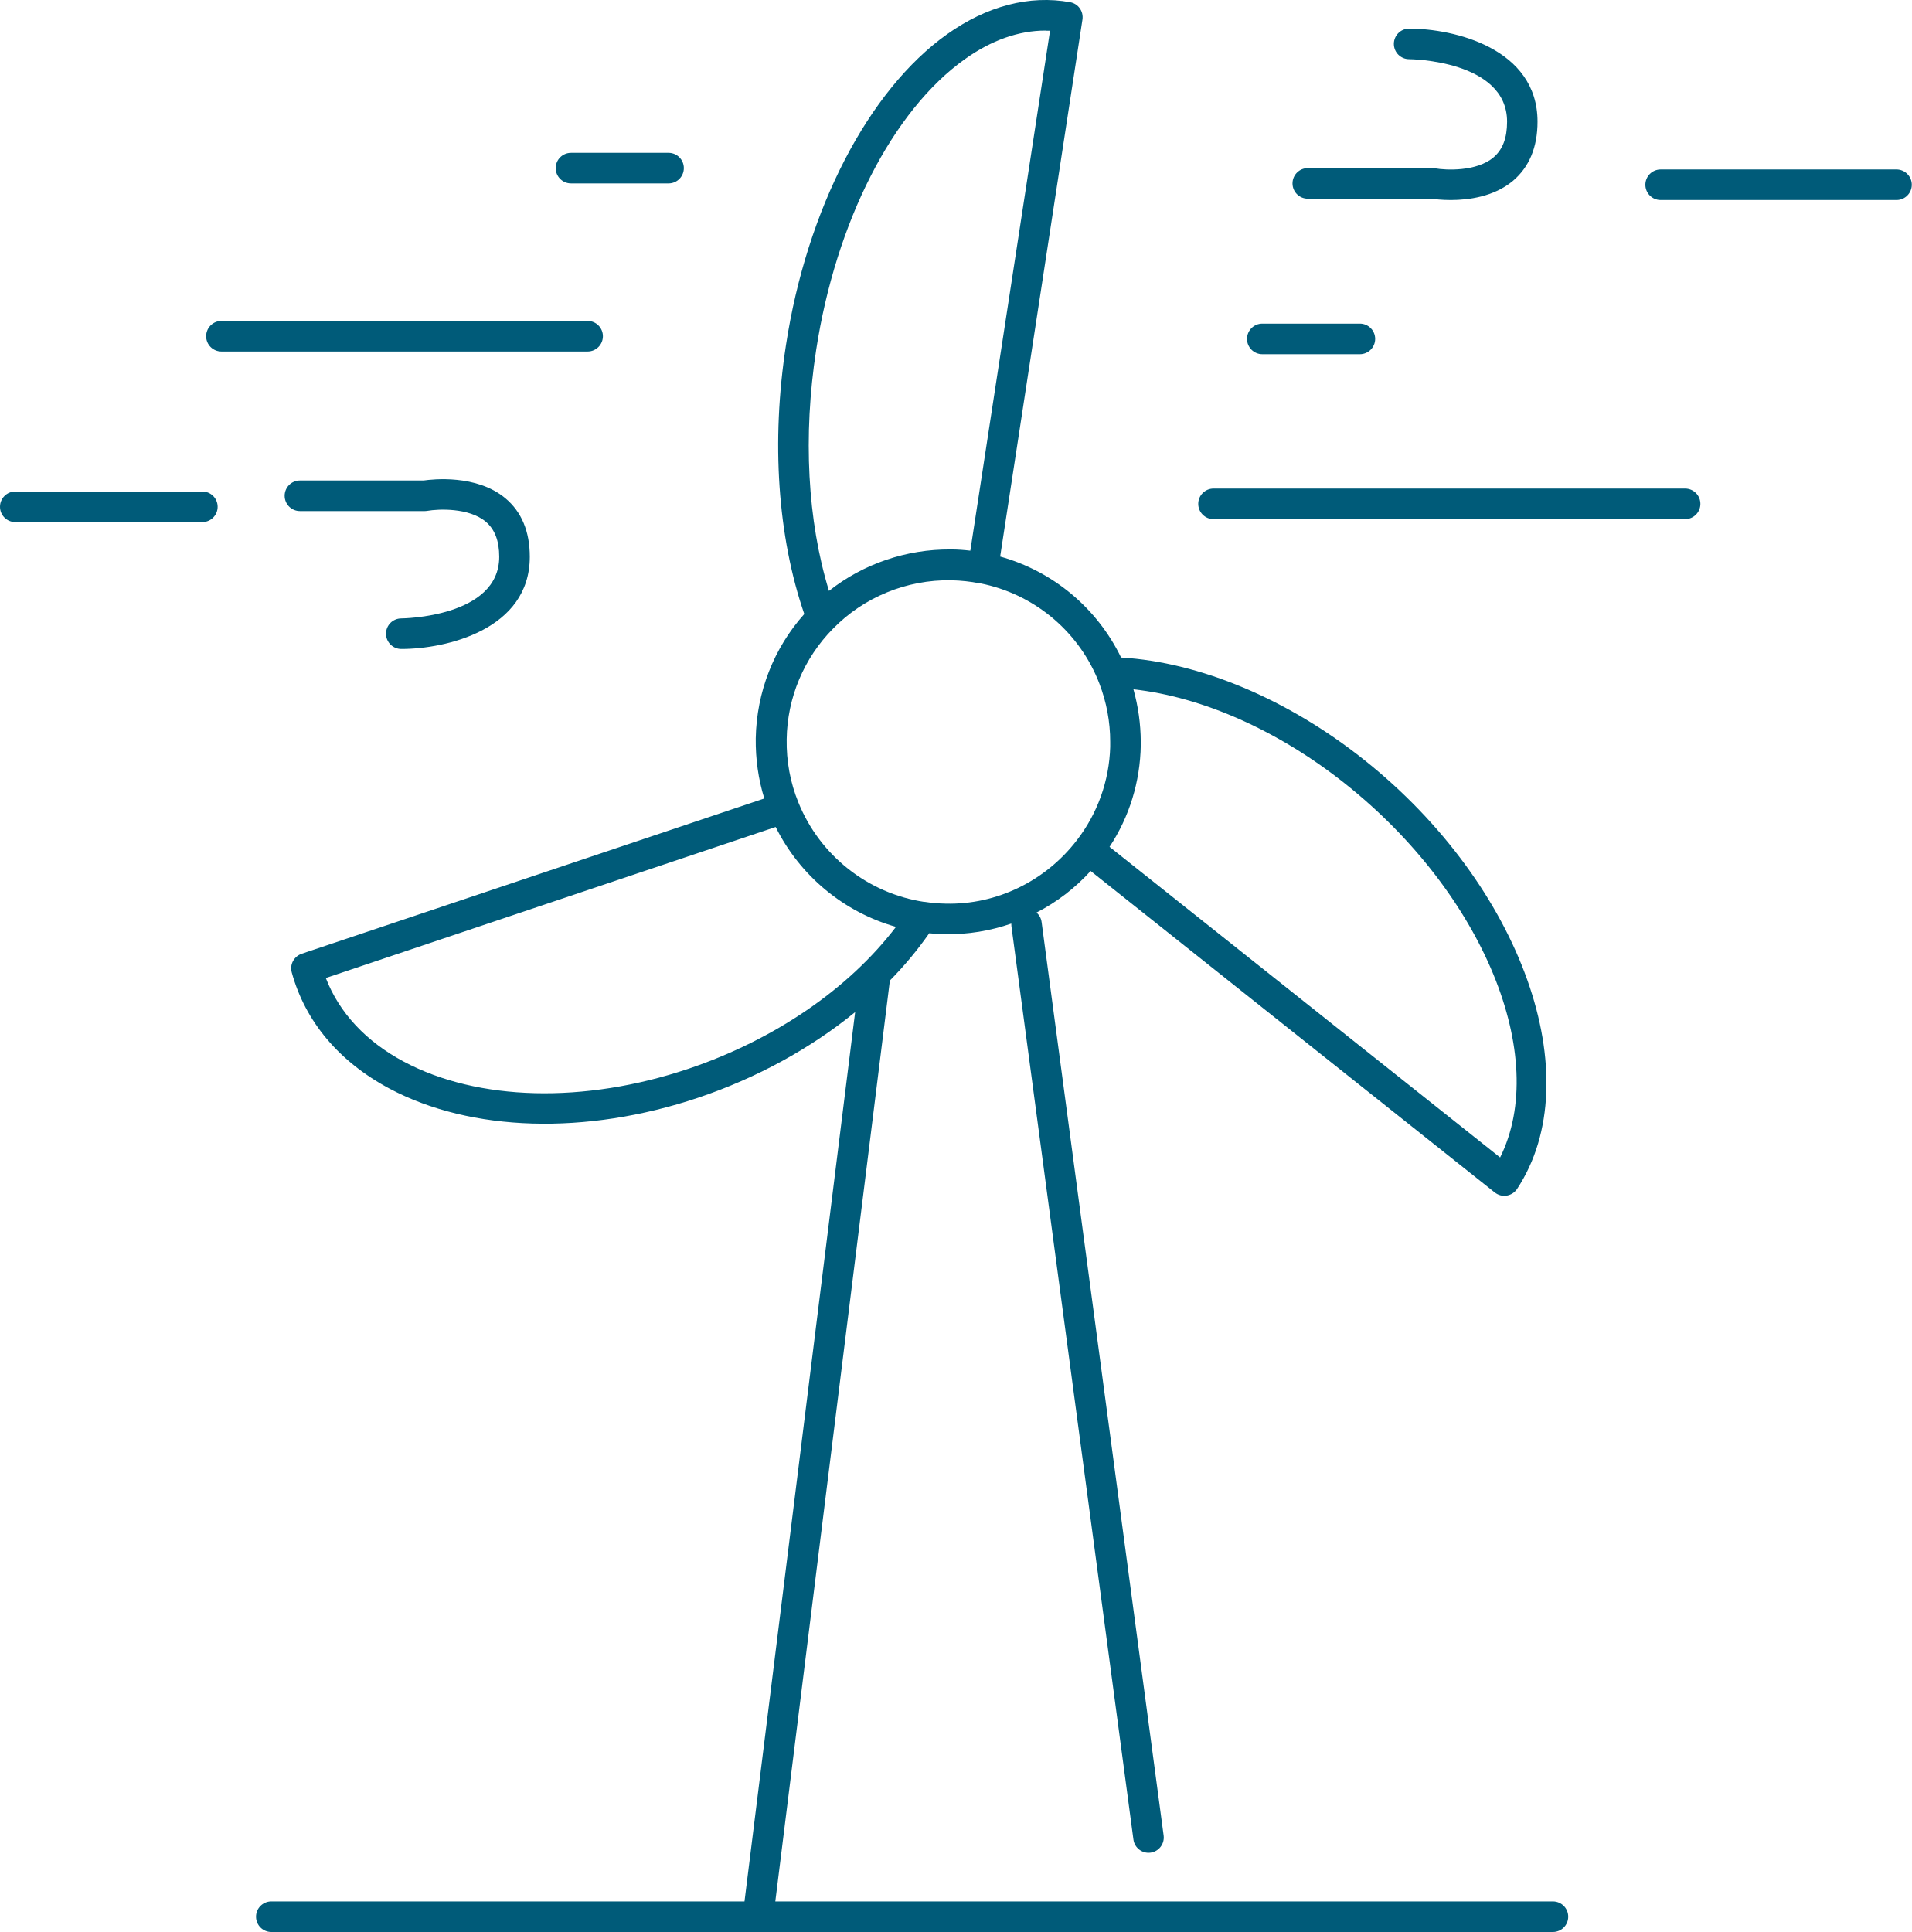
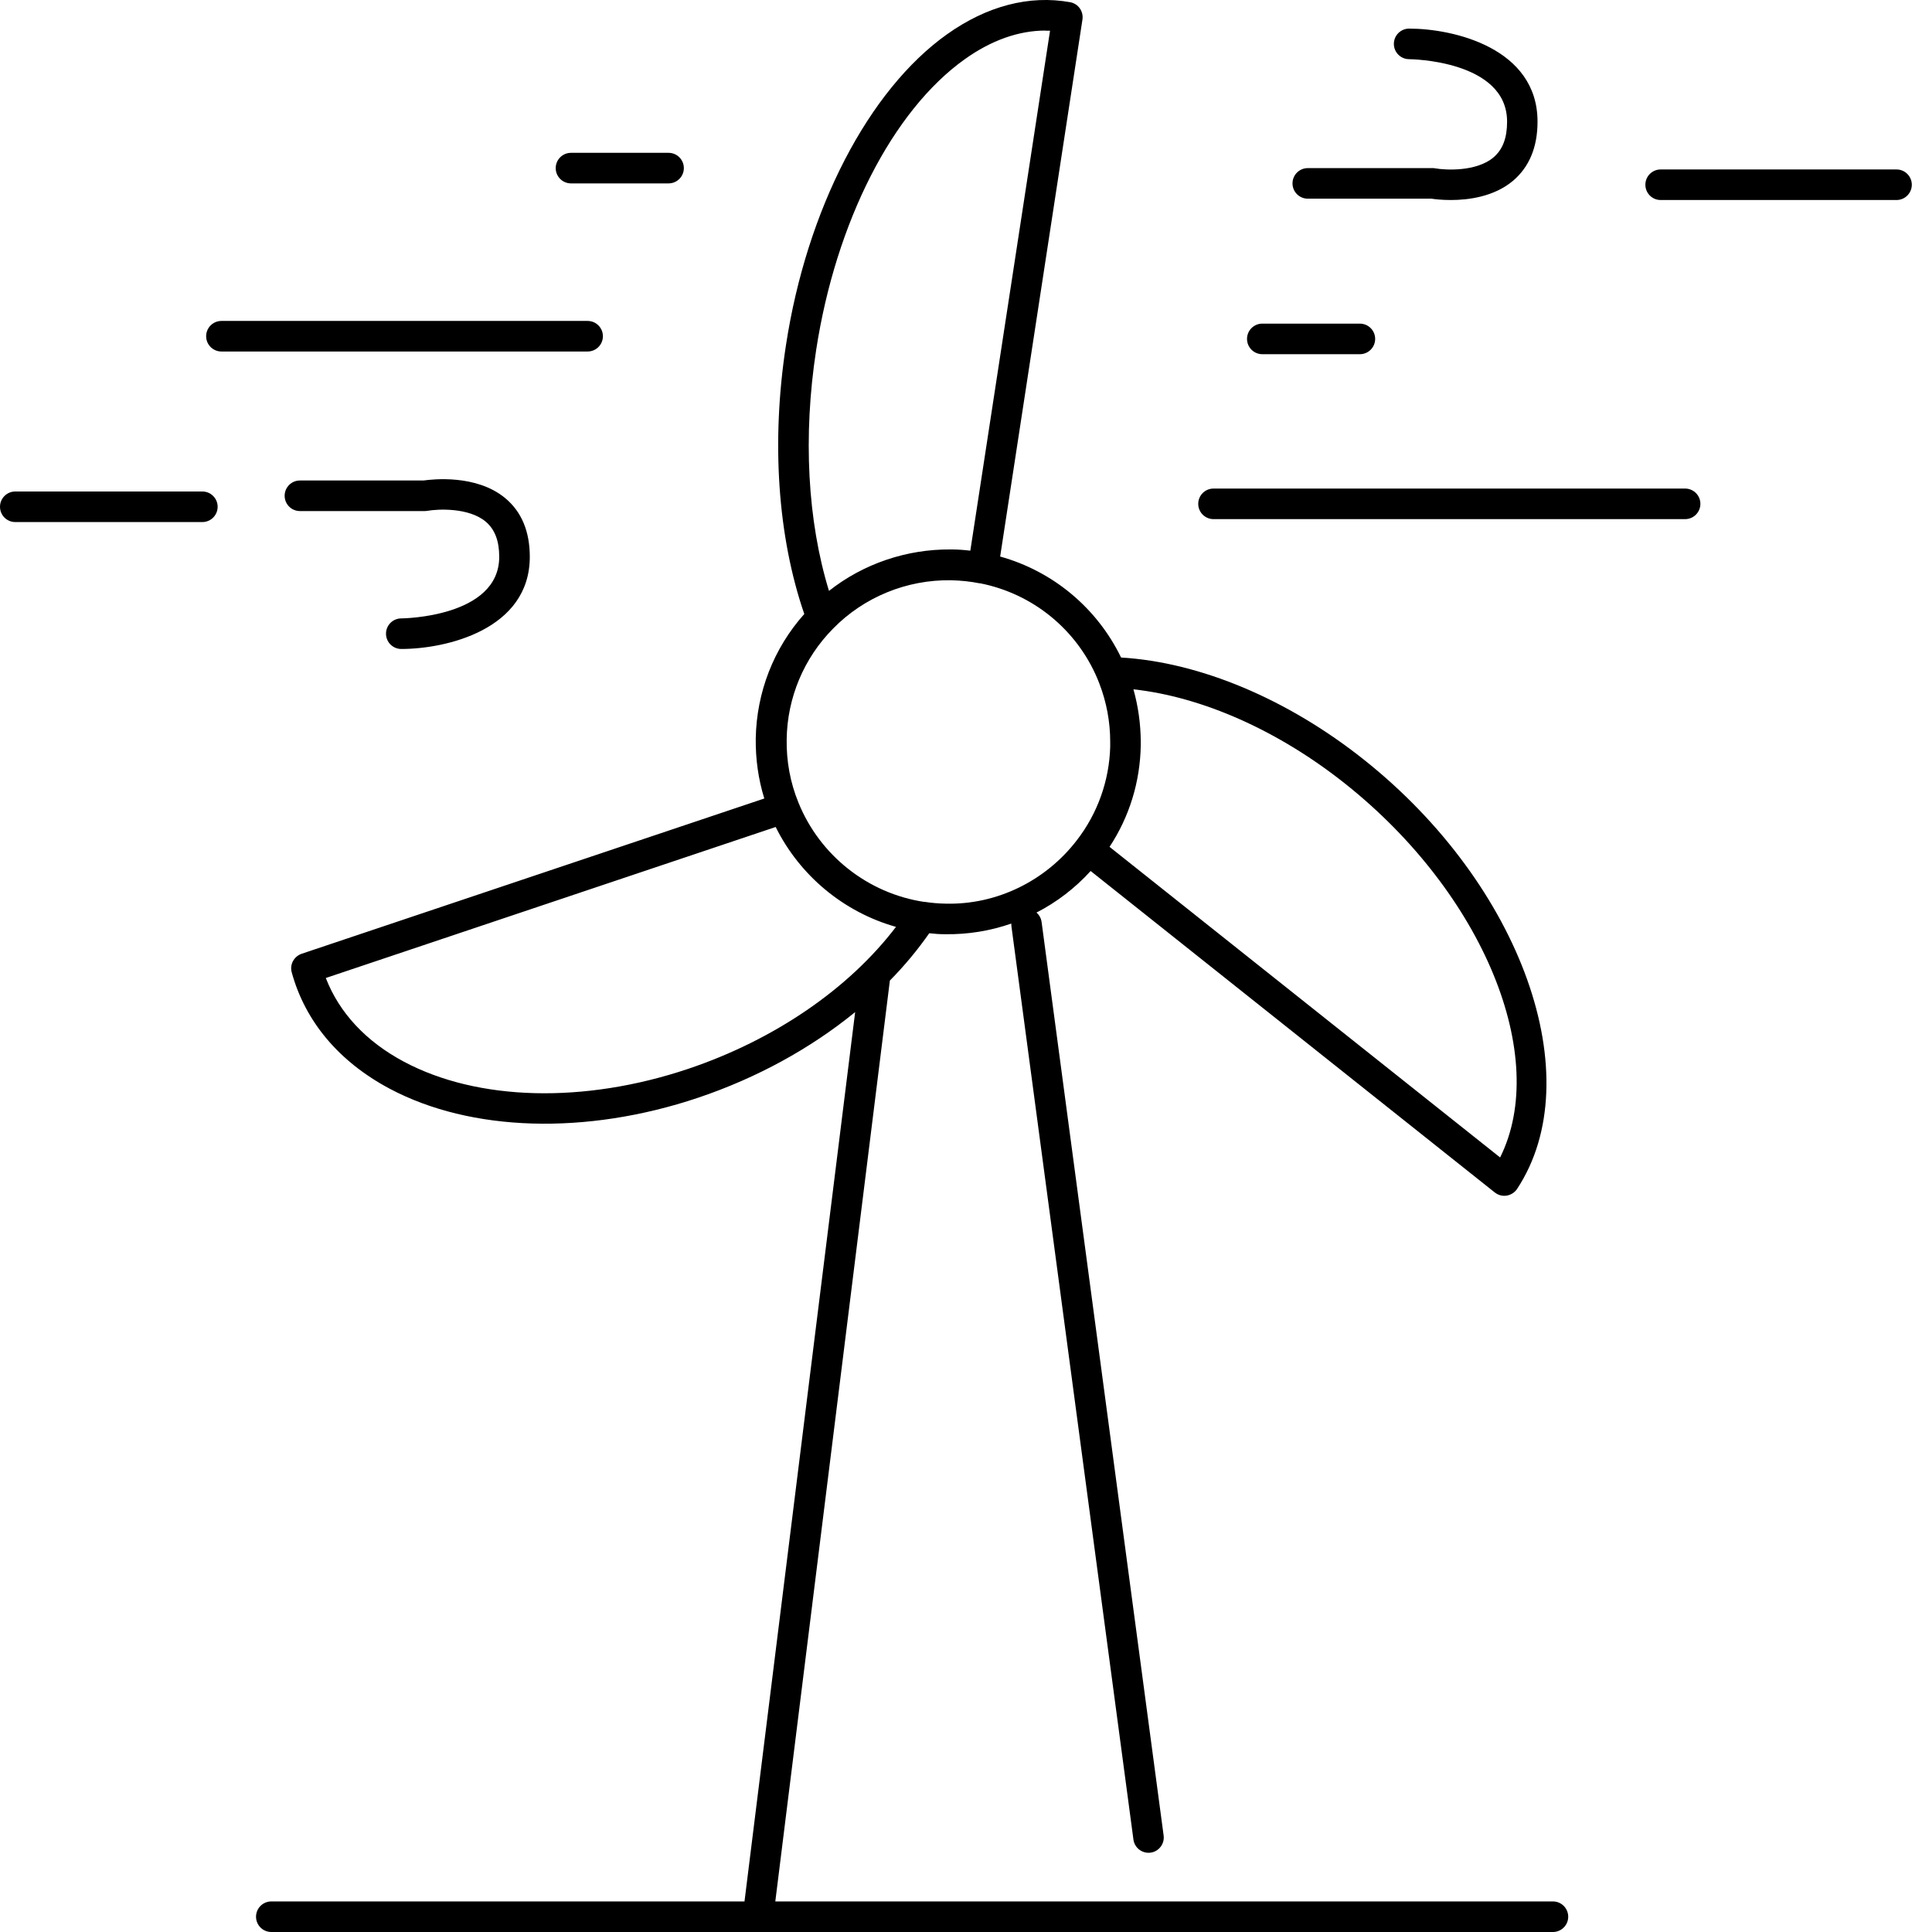
- <svg xmlns="http://www.w3.org/2000/svg" data-name="Ebene 1" viewBox="0 0 156.37 158.02" class="w-40">
-   <path d="M127.01 158.02H22.19a1.25 1.25 0 0 1 0-2.5h38.7l9.05-72.74c-3.64 2.97-8.04 5.39-12.86 7.01-9.15 3.07-18.57 2.79-25.22-.75-4.13-2.2-6.9-5.49-8-9.51-.18-.64.18-1.3.81-1.52l37.84-12.7c-.49-1.58-.72-3.23-.7-4.92.07-3.78 1.47-7.37 3.97-10.17-2.18-6.33-2.71-14.1-1.5-21.98 1.7-11.12 6.75-20.87 13.18-25.44C80.72.48 84.2-.42 87.52.18c.67.12 1.11.75 1.01 1.42L81.8 45.52c4.31 1.2 7.92 4.2 9.89 8.26 6.44.38 13.64 3.4 19.88 8.37 12.89 10.25 18.5 25.99 12.51 35.09-.19.29-.5.49-.85.55-.35.06-.7-.04-.98-.26L89.2 71.24c-1.27 1.4-2.77 2.55-4.43 3.4.22.19.38.46.42.78l9.98 74.71c.09.68-.39 1.31-1.07 1.4-.68.09-1.31-.39-1.4-1.07l-9.98-74.71c0-.07-.01-.14-.01-.21-1.73.6-3.56.9-5.43.87-.43 0-.86-.03-1.28-.08-.94 1.35-2.01 2.64-3.22 3.87l-9.37 75.32h63.6a1.25 1.25 0 0 1 0 2.5ZM90.74 69.26l31.95 25.41c4.08-8.2-1.33-21.55-12.66-30.56-5.48-4.36-11.69-7.11-17.33-7.73.39 1.39.59 2.82.6 4.28V60.95c-.05 3-.93 5.85-2.55 8.31ZM26.65 80c1.1 2.84 3.29 5.19 6.39 6.84 6.05 3.22 14.74 3.44 23.25.58 7.04-2.37 13.13-6.54 16.99-11.61-4.26-1.2-7.86-4.18-9.84-8.17L26.65 79.99Zm48.95-6.24c.57.09 1.15.14 1.73.15 4.19.11 8.18-1.86 10.73-5.17a13.09 13.09 0 0 0 2.74-7.65V60.68c0-1.65-.3-3.25-.89-4.78-.05-.14-.11-.27-.16-.4a13.178 13.178 0 0 0-9.58-7.79h-.05c-.75-.15-1.52-.23-2.31-.25h-.02c-3.64-.06-7.14 1.38-9.66 3.96a13.12 13.12 0 0 0-3.79 9.04c-.03 1.79.29 3.54.96 5.18 1.75 4.33 5.69 7.44 10.3 8.13h.02ZM85.5 2.5c-2.17 0-4.42.79-6.59 2.34-5.9 4.2-10.55 13.31-12.16 23.79-1.08 7.04-.71 13.96 1.05 19.7 2.81-2.22 6.35-3.42 9.95-3.39h.07c.52 0 1.03.04 1.54.1l6.52-42.53h-.37ZM65.51 28.43ZM32.82 53.08a1.25 1.25 0 0 1 0-2.5c.08 0 8.01-.08 8.01-5.04 0-1.3-.36-2.24-1.1-2.87-1.39-1.17-3.91-1.04-4.77-.89-.07.01-.14.02-.22.02H24.53a1.25 1.25 0 0 1 0-2.5h10.11c.72-.1 4.33-.52 6.69 1.45 1.33 1.11 2 2.72 2 4.79 0 5.97-6.87 7.54-10.5 7.54ZM16.54 42.7H1.25a1.25 1.25 0 0 1 0-2.5h15.3a1.25 1.25 0 0 1 0 2.5Zm121.28-.24H99.25a1.25 1.25 0 0 1 0-2.5h38.57a1.25 1.25 0 0 1 0 2.5Zm-26.6-13.49h-7.98a1.25 1.25 0 0 1 0-2.5h7.98a1.25 1.25 0 0 1 0 2.5Zm-63.16-.22H18.11a1.25 1.25 0 0 1 0-2.5h29.95a1.25 1.25 0 0 1 0 2.5Zm107.05-12.39h-19.29a1.25 1.25 0 0 1 0-2.5h19.29a1.25 1.25 0 0 1 0 2.5Zm-36.44 0c-.76 0-1.35-.07-1.6-.11h-10.11a1.25 1.25 0 0 1 0-2.5h10.21c.07 0 .15 0 .22.02.85.15 3.36.28 4.75-.89.76-.64 1.12-1.59 1.12-2.93 0-5.03-7.93-5.11-8.01-5.11a1.25 1.25 0 0 1 0-2.5c3.63 0 10.5 1.59 10.5 7.61 0 2.09-.68 3.72-2.02 4.85-1.55 1.29-3.62 1.56-5.07 1.56ZM54.68 15H46.7a1.25 1.25 0 0 1 0-2.5h7.98a1.25 1.25 0 0 1 0 2.5Z" style="fill: rgb(0, 91, 121);" />
+ <svg xmlns="http://www.w3.org/2000/svg" data-name="Ebene 1" viewBox="0 0 156.37 158.02" class="w-40" version="1.1" id="svg1">
+   <defs id="defs1" />
+   <path d="M127.01 158.02H22.19a1.25 1.25 0 0 1 0-2.5h38.7l9.05-72.74c-3.64 2.97-8.04 5.39-12.86 7.01-9.15 3.07-18.57 2.79-25.22-.75-4.13-2.2-6.9-5.49-8-9.51-.18-.64.18-1.3.81-1.52l37.84-12.7c-.49-1.58-.72-3.23-.7-4.92.07-3.78 1.47-7.37 3.97-10.17-2.18-6.33-2.71-14.1-1.5-21.98 1.7-11.12 6.75-20.87 13.18-25.44C80.72.48 84.2-.42 87.52.18c.67.12 1.11.75 1.01 1.42L81.8 45.52c4.31 1.2 7.92 4.2 9.89 8.26 6.44.38 13.64 3.4 19.88 8.37 12.89 10.25 18.5 25.99 12.51 35.09-.19.29-.5.49-.85.55-.35.06-.7-.04-.98-.26L89.2 71.24c-1.27 1.4-2.77 2.55-4.43 3.4.22.19.38.46.42.78l9.98 74.71c.09.68-.39 1.31-1.07 1.4-.68.09-1.31-.39-1.4-1.07l-9.98-74.71c0-.07-.01-.14-.01-.21-1.73.6-3.56.9-5.43.87-.43 0-.86-.03-1.28-.08-.94 1.35-2.01 2.64-3.22 3.87l-9.37 75.32h63.6a1.25 1.25 0 0 1 0 2.5ZM90.74 69.26l31.95 25.41c4.08-8.2-1.33-21.55-12.66-30.56-5.48-4.36-11.69-7.11-17.33-7.73.39 1.39.59 2.82.6 4.28V60.95c-.05 3-.93 5.85-2.55 8.31ZM26.65 80c1.1 2.84 3.29 5.19 6.39 6.84 6.05 3.22 14.74 3.44 23.25.58 7.04-2.37 13.13-6.54 16.99-11.61-4.26-1.2-7.86-4.18-9.84-8.17L26.65 79.99Zm48.95-6.24c.57.09 1.15.14 1.73.15 4.19.11 8.18-1.86 10.73-5.17a13.09 13.09 0 0 0 2.74-7.65V60.68c0-1.65-.3-3.25-.89-4.78-.05-.14-.11-.27-.16-.4a13.178 13.178 0 0 0-9.58-7.79h-.05c-.75-.15-1.52-.23-2.31-.25h-.02c-3.64-.06-7.14 1.38-9.66 3.96a13.12 13.12 0 0 0-3.79 9.04c-.03 1.79.29 3.54.96 5.18 1.75 4.33 5.69 7.44 10.3 8.13h.02ZM85.5 2.5c-2.17 0-4.42.79-6.59 2.34-5.9 4.2-10.55 13.31-12.16 23.79-1.08 7.04-.71 13.96 1.05 19.7 2.81-2.22 6.35-3.42 9.95-3.39h.07c.52 0 1.03.04 1.54.1l6.52-42.53h-.37ZM65.51 28.43ZM32.82 53.08a1.25 1.25 0 0 1 0-2.5c.08 0 8.01-.08 8.01-5.04 0-1.3-.36-2.24-1.1-2.87-1.39-1.17-3.91-1.04-4.77-.89-.07.01-.14.02-.22.02H24.53a1.25 1.25 0 0 1 0-2.5h10.11c.72-.1 4.33-.52 6.69 1.45 1.33 1.11 2 2.72 2 4.79 0 5.97-6.87 7.54-10.5 7.54ZM16.54 42.7H1.25a1.25 1.25 0 0 1 0-2.5h15.3a1.25 1.25 0 0 1 0 2.5Zm121.28-.24H99.25a1.25 1.25 0 0 1 0-2.5h38.57a1.25 1.25 0 0 1 0 2.5Zm-26.6-13.49h-7.98a1.25 1.25 0 0 1 0-2.5h7.98a1.25 1.25 0 0 1 0 2.5Zm-63.16-.22H18.11a1.25 1.25 0 0 1 0-2.5h29.95a1.25 1.25 0 0 1 0 2.5Zm107.05-12.39h-19.29a1.25 1.25 0 0 1 0-2.5h19.29a1.25 1.25 0 0 1 0 2.5Zm-36.44 0c-.76 0-1.35-.07-1.6-.11h-10.11a1.25 1.25 0 0 1 0-2.5h10.21c.07 0 .15 0 .22.02.85.15 3.36.28 4.75-.89.76-.64 1.12-1.59 1.12-2.93 0-5.03-7.93-5.11-8.01-5.11a1.25 1.25 0 0 1 0-2.5c3.63 0 10.5 1.59 10.5 7.61 0 2.09-.68 3.72-2.02 4.85-1.55 1.29-3.62 1.56-5.07 1.56ZM54.68 15H46.7a1.25 1.25 0 0 1 0-2.5h7.98a1.25 1.25 0 0 1 0 2.5Z" style="fill:#000000;fill-opacity:1" id="path1" />
</svg>
